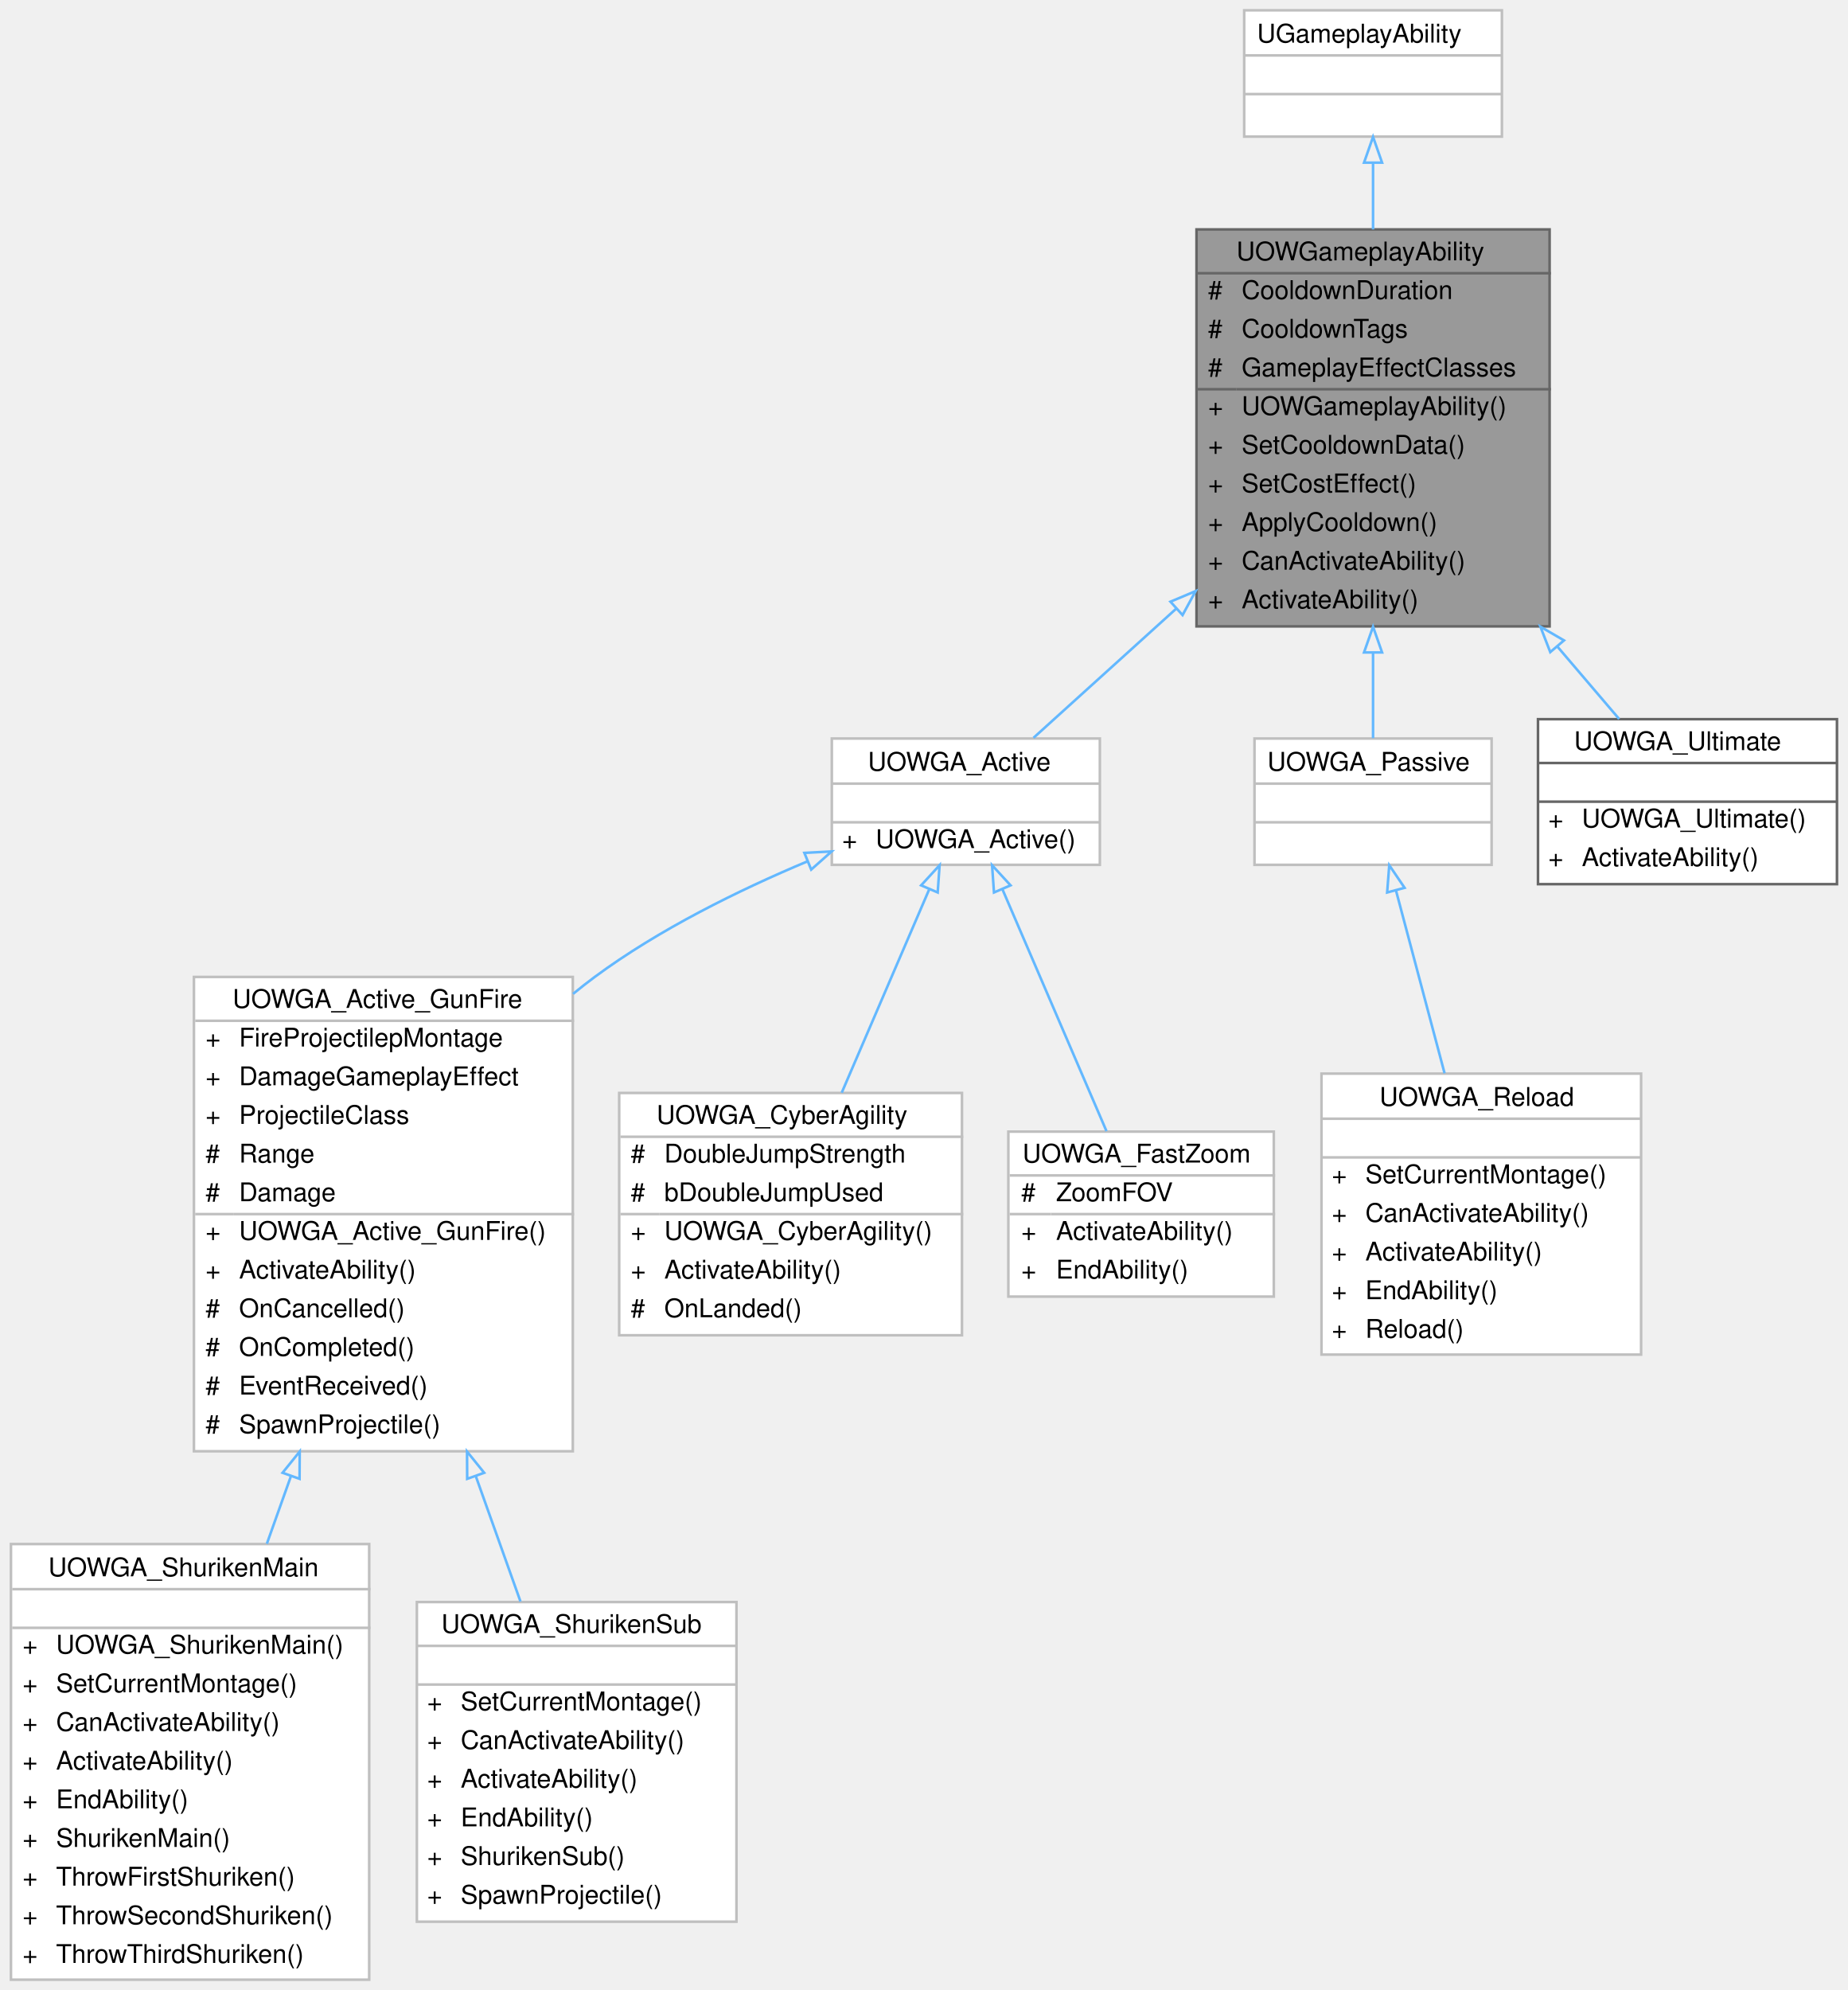
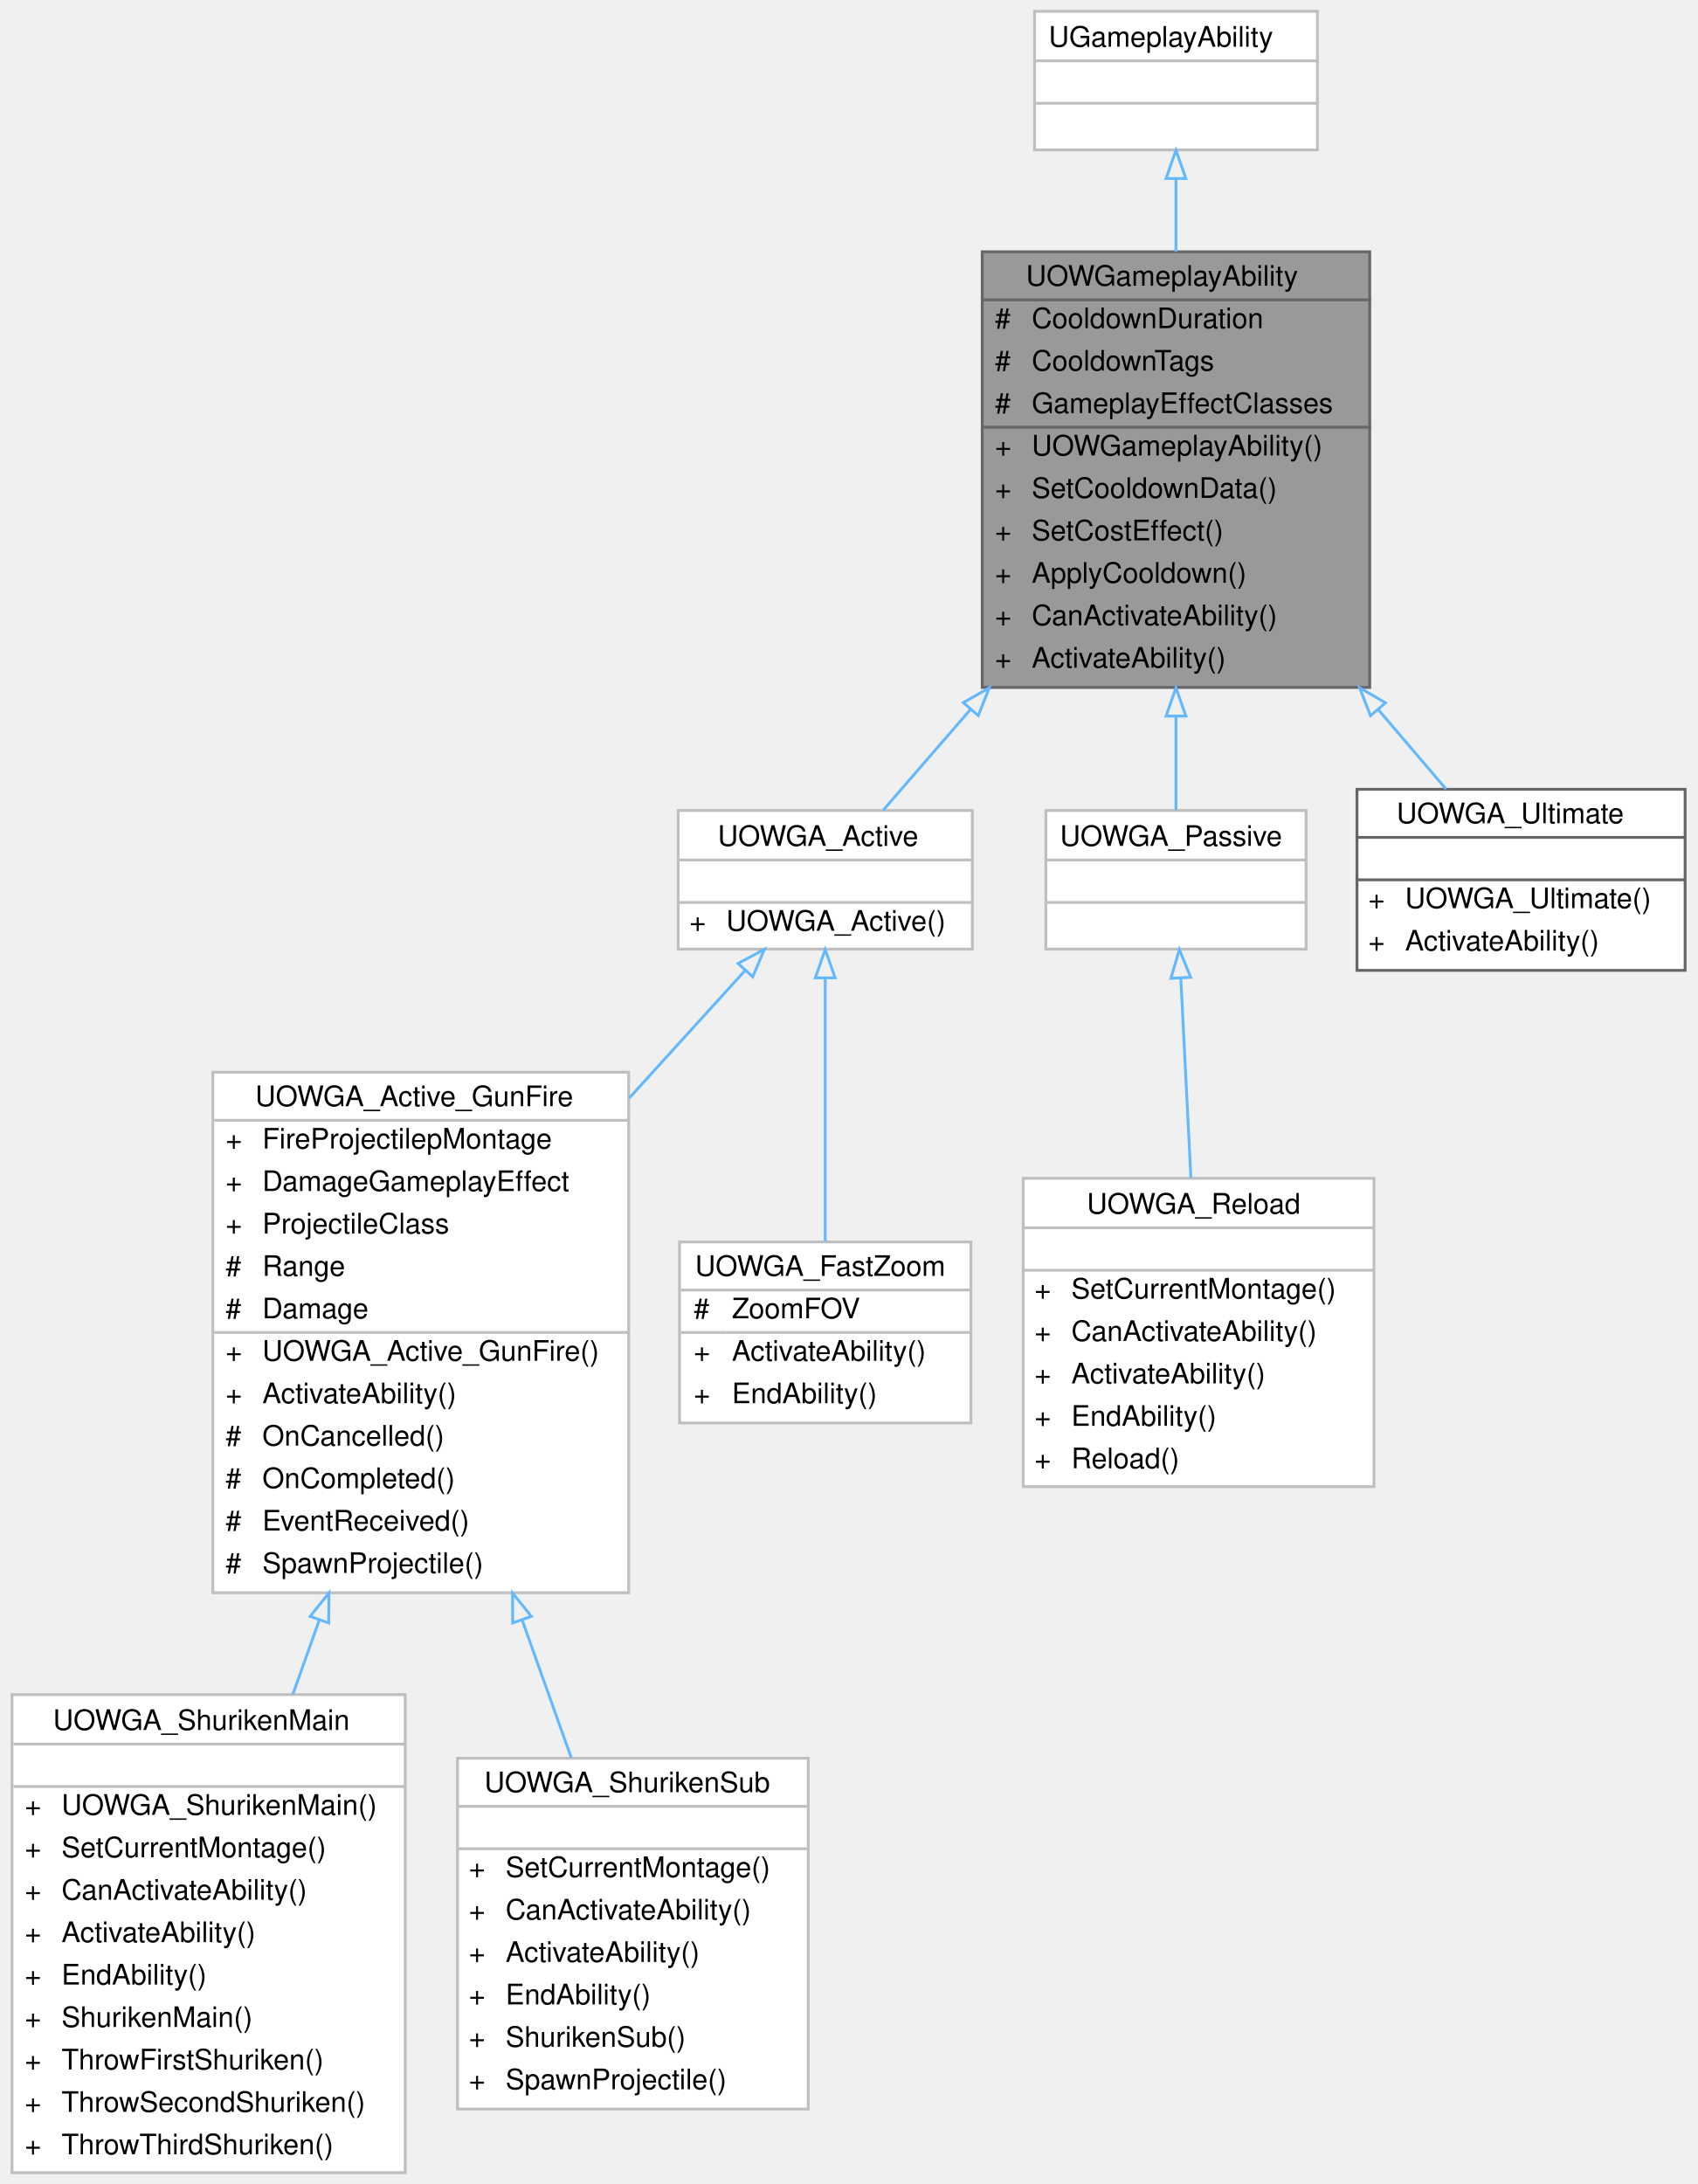
- <svg xmlns="http://www.w3.org/2000/svg" xmlns:xlink="http://www.w3.org/1999/xlink" width="717pt" height="772pt" viewBox="0.00 0.00 716.50 772.00">
+ <svg xmlns="http://www.w3.org/2000/svg" xmlns:xlink="http://www.w3.org/1999/xlink" width="600pt" height="772pt" viewBox="0.00 0.00 599.50 772.00">
  <g id="graph0" class="graph" transform="scale(1 1) rotate(0) translate(4 768)">
    <g id="Node000001" class="node">
      <g id="a_Node000001">
        <a xlink:title=" ">
-           <polygon fill="#999999" stroke="transparent" points="597,-679 460,-679 460,-525 597,-525 597,-679" />
-           <text text-anchor="start" x="475.5" y="-667" font-family="Helvetica,sans-Serif" font-size="10.00">UOWGameplayAbility</text>
-           <text text-anchor="start" x="464.5" y="-652" font-family="Helvetica,sans-Serif" font-size="10.00">#</text>
-           <text text-anchor="start" x="477.5" y="-652" font-family="Helvetica,sans-Serif" font-size="10.00">CooldownDuration</text>
-           <text text-anchor="start" x="464.5" y="-637" font-family="Helvetica,sans-Serif" font-size="10.00">#</text>
-           <text text-anchor="start" x="477.5" y="-637" font-family="Helvetica,sans-Serif" font-size="10.00">CooldownTags</text>
-           <text text-anchor="start" x="464.5" y="-622" font-family="Helvetica,sans-Serif" font-size="10.00">#</text>
-           <text text-anchor="start" x="477.5" y="-622" font-family="Helvetica,sans-Serif" font-size="10.00">GameplayEffectClasses</text>
-           <text text-anchor="start" x="464.5" y="-607" font-family="Helvetica,sans-Serif" font-size="10.00">+</text>
-           <text text-anchor="start" x="477.5" y="-607" font-family="Helvetica,sans-Serif" font-size="10.00">UOWGameplayAbility()</text>
-           <text text-anchor="start" x="464.5" y="-592" font-family="Helvetica,sans-Serif" font-size="10.00">+</text>
-           <text text-anchor="start" x="477.5" y="-592" font-family="Helvetica,sans-Serif" font-size="10.00">SetCooldownData()</text>
-           <text text-anchor="start" x="464.5" y="-577" font-family="Helvetica,sans-Serif" font-size="10.00">+</text>
-           <text text-anchor="start" x="477.5" y="-577" font-family="Helvetica,sans-Serif" font-size="10.00">SetCostEffect()</text>
-           <text text-anchor="start" x="464.5" y="-562" font-family="Helvetica,sans-Serif" font-size="10.00">+</text>
-           <text text-anchor="start" x="477.5" y="-562" font-family="Helvetica,sans-Serif" font-size="10.00">ApplyCooldown()</text>
-           <text text-anchor="start" x="464.5" y="-547" font-family="Helvetica,sans-Serif" font-size="10.00">+</text>
-           <text text-anchor="start" x="477.5" y="-547" font-family="Helvetica,sans-Serif" font-size="10.00">CanActivateAbility()</text>
-           <text text-anchor="start" x="464.5" y="-532" font-family="Helvetica,sans-Serif" font-size="10.00">+</text>
-           <text text-anchor="start" x="477.5" y="-532" font-family="Helvetica,sans-Serif" font-size="10.00">ActivateAbility()</text>
-           <polygon fill="#666666" stroke="#666666" points="460.5,-662 460.5,-662 597.5,-662 597.5,-662 460.5,-662" />
-           <polygon fill="#666666" stroke="#666666" points="460.5,-617 460.5,-617 475.5,-617 475.5,-617 460.5,-617" />
-           <polygon fill="#666666" stroke="#666666" points="475.5,-617 475.5,-617 597.5,-617 597.5,-617 475.5,-617" />
-           <polygon fill="none" stroke="#666666" points="460,-525 460,-679 597,-679 597,-525 460,-525" />
+           <polygon fill="#999999" stroke="transparent" points="480,-679 343,-679 343,-525 480,-525 480,-679" />
+           <text text-anchor="start" x="358.5" y="-667" font-family="Helvetica,sans-Serif" font-size="10.00">UOWGameplayAbility</text>
+           <text text-anchor="start" x="347.5" y="-652" font-family="Helvetica,sans-Serif" font-size="10.00">#</text>
+           <text text-anchor="start" x="360.5" y="-652" font-family="Helvetica,sans-Serif" font-size="10.00">CooldownDuration</text>
+           <text text-anchor="start" x="347.5" y="-637" font-family="Helvetica,sans-Serif" font-size="10.00">#</text>
+           <text text-anchor="start" x="360.5" y="-637" font-family="Helvetica,sans-Serif" font-size="10.00">CooldownTags</text>
+           <text text-anchor="start" x="347.5" y="-622" font-family="Helvetica,sans-Serif" font-size="10.00">#</text>
+           <text text-anchor="start" x="360.5" y="-622" font-family="Helvetica,sans-Serif" font-size="10.00">GameplayEffectClasses</text>
+           <text text-anchor="start" x="347.5" y="-607" font-family="Helvetica,sans-Serif" font-size="10.00">+</text>
+           <text text-anchor="start" x="360.5" y="-607" font-family="Helvetica,sans-Serif" font-size="10.00">UOWGameplayAbility()</text>
+           <text text-anchor="start" x="347.5" y="-592" font-family="Helvetica,sans-Serif" font-size="10.00">+</text>
+           <text text-anchor="start" x="360.5" y="-592" font-family="Helvetica,sans-Serif" font-size="10.00">SetCooldownData()</text>
+           <text text-anchor="start" x="347.5" y="-577" font-family="Helvetica,sans-Serif" font-size="10.00">+</text>
+           <text text-anchor="start" x="360.5" y="-577" font-family="Helvetica,sans-Serif" font-size="10.00">SetCostEffect()</text>
+           <text text-anchor="start" x="347.5" y="-562" font-family="Helvetica,sans-Serif" font-size="10.00">+</text>
+           <text text-anchor="start" x="360.5" y="-562" font-family="Helvetica,sans-Serif" font-size="10.00">ApplyCooldown()</text>
+           <text text-anchor="start" x="347.5" y="-547" font-family="Helvetica,sans-Serif" font-size="10.00">+</text>
+           <text text-anchor="start" x="360.5" y="-547" font-family="Helvetica,sans-Serif" font-size="10.00">CanActivateAbility()</text>
+           <text text-anchor="start" x="347.5" y="-532" font-family="Helvetica,sans-Serif" font-size="10.00">+</text>
+           <text text-anchor="start" x="360.5" y="-532" font-family="Helvetica,sans-Serif" font-size="10.00">ActivateAbility()</text>
+           <polygon fill="#666666" stroke="#666666" points="343.5,-662 343.5,-662 480.5,-662 480.5,-662 343.5,-662" />
+           <polygon fill="#666666" stroke="#666666" points="343.5,-617 343.5,-617 358.5,-617 358.5,-617 343.5,-617" />
+           <polygon fill="#666666" stroke="#666666" points="358.5,-617 358.5,-617 480.5,-617 480.5,-617 358.5,-617" />
+           <polygon fill="none" stroke="#666666" points="343,-525 343,-679 480,-679 480,-525 343,-525" />
        </a>
      </g>
    </g>
    <g id="Node000003" class="node">
      <g id="a_Node000003">
        <a xlink:href="classUOWGA__Active.html" target="_top" xlink:title=" ">
-           <polygon fill="white" stroke="transparent" points="422.5,-481.5 318.5,-481.5 318.5,-432.5 422.5,-432.5 422.5,-481.5" />
-           <text text-anchor="start" x="332.5" y="-469" font-family="Helvetica,sans-Serif" font-size="10.00">UOWGA_Active</text>
-           <text text-anchor="start" x="368.5" y="-454" font-family="Helvetica,sans-Serif" font-size="10.00"> </text>
-           <text text-anchor="start" x="322.5" y="-439" font-family="Helvetica,sans-Serif" font-size="10.00">+</text>
-           <text text-anchor="start" x="335.5" y="-439" font-family="Helvetica,sans-Serif" font-size="10.00">UOWGA_Active()</text>
-           <polygon fill="#bfbfbf" stroke="#bfbfbf" points="318.5,-464 318.5,-464 422.5,-464 422.5,-464 318.5,-464" />
-           <polygon fill="#bfbfbf" stroke="#bfbfbf" points="318.5,-449 318.5,-449 422.5,-449 422.5,-449 318.5,-449" />
-           <polygon fill="none" stroke="#bfbfbf" points="318.5,-432.5 318.5,-481.5 422.5,-481.5 422.5,-432.5 318.5,-432.5" />
+           <polygon fill="white" stroke="transparent" points="339.5,-481.5 235.5,-481.5 235.5,-432.5 339.5,-432.5 339.5,-481.5" />
+           <text text-anchor="start" x="249.5" y="-469" font-family="Helvetica,sans-Serif" font-size="10.00">UOWGA_Active</text>
+           <text text-anchor="start" x="285.5" y="-454" font-family="Helvetica,sans-Serif" font-size="10.00"> </text>
+           <text text-anchor="start" x="239.5" y="-439" font-family="Helvetica,sans-Serif" font-size="10.00">+</text>
+           <text text-anchor="start" x="252.5" y="-439" font-family="Helvetica,sans-Serif" font-size="10.00">UOWGA_Active()</text>
+           <polygon fill="#bfbfbf" stroke="#bfbfbf" points="235.5,-464 235.5,-464 339.5,-464 339.5,-464 235.5,-464" />
+           <polygon fill="#bfbfbf" stroke="#bfbfbf" points="235.5,-449 235.5,-449 339.5,-449 339.5,-449 235.5,-449" />
+           <polygon fill="none" stroke="#bfbfbf" points="235.5,-432.5 235.5,-481.5 339.5,-481.5 339.5,-432.5 235.5,-432.5" />
        </a>
      </g>
    </g>
    <g id="edge2_Node000001_Node000003" class="edge">
      <g id="a_edge2_Node000001_Node000003">
        <a xlink:title=" ">
-           <path fill="none" stroke="#63b8ff" d="M452.05,-531.81C432.15,-513.8 412.04,-495.59 396.76,-481.77" />
-           <polygon fill="none" stroke="#63b8ff" points="449.9,-534.58 459.66,-538.69 454.59,-529.39 449.9,-534.58" />
-         </a>
-       </g>
-     </g>
-     <g id="Node000009" class="node">
-       <g id="a_Node000009">
+           <path fill="none" stroke="#63b8ff" d="M338.82,-517.18C327.54,-504.18 316.75,-491.73 308,-481.64" />
+           <polygon fill="none" stroke="#63b8ff" points="336.31,-519.63 345.51,-524.89 341.6,-515.05 336.31,-519.63" />
+         </a>
+       </g>
+     </g>
+     <g id="Node000008" class="node">
+       <g id="a_Node000008">
        <a xlink:href="classUOWGA__Passive.html" target="_top" xlink:title=" ">
-           <polygon fill="white" stroke="transparent" points="574.5,-481.5 482.5,-481.5 482.5,-432.5 574.5,-432.5 574.5,-481.5" />
-           <text text-anchor="start" x="487.5" y="-469" font-family="Helvetica,sans-Serif" font-size="10.00">UOWGA_Passive</text>
-           <text text-anchor="start" x="526.5" y="-454" font-family="Helvetica,sans-Serif" font-size="10.00"> </text>
-           <text text-anchor="start" x="526.5" y="-439" font-family="Helvetica,sans-Serif" font-size="10.00"> </text>
-           <polygon fill="#bfbfbf" stroke="#bfbfbf" points="482.5,-464 482.5,-464 574.5,-464 574.5,-464 482.5,-464" />
-           <polygon fill="#bfbfbf" stroke="#bfbfbf" points="482.5,-449 482.5,-449 574.5,-449 574.5,-449 482.5,-449" />
-           <polygon fill="none" stroke="#bfbfbf" points="482.5,-432.5 482.5,-481.5 574.5,-481.5 574.5,-432.5 482.5,-432.5" />
-         </a>
-       </g>
-     </g>
-     <g id="edge8_Node000001_Node000009" class="edge">
-       <g id="a_edge8_Node000001_Node000009">
-         <a xlink:title=" ">
-           <path fill="none" stroke="#63b8ff" d="M528.5,-514.64C528.5,-502.56 528.5,-491.07 528.5,-481.64" />
-           <polygon fill="none" stroke="#63b8ff" points="525,-514.89 528.5,-524.89 532,-514.89 525,-514.89" />
-         </a>
-       </g>
-     </g>
-     <g id="Node000011" class="node">
-       <g id="a_Node000011">
+           <polygon fill="white" stroke="transparent" points="457.5,-481.5 365.5,-481.5 365.5,-432.5 457.5,-432.5 457.5,-481.5" />
+           <text text-anchor="start" x="370.5" y="-469" font-family="Helvetica,sans-Serif" font-size="10.00">UOWGA_Passive</text>
+           <text text-anchor="start" x="409.5" y="-454" font-family="Helvetica,sans-Serif" font-size="10.00"> </text>
+           <text text-anchor="start" x="409.5" y="-439" font-family="Helvetica,sans-Serif" font-size="10.00"> </text>
+           <polygon fill="#bfbfbf" stroke="#bfbfbf" points="365.5,-464 365.5,-464 457.5,-464 457.5,-464 365.5,-464" />
+           <polygon fill="#bfbfbf" stroke="#bfbfbf" points="365.5,-449 365.5,-449 457.5,-449 457.5,-449 365.5,-449" />
+           <polygon fill="none" stroke="#bfbfbf" points="365.5,-432.5 365.5,-481.5 457.5,-481.5 457.5,-432.5 365.5,-432.5" />
+         </a>
+       </g>
+     </g>
+     <g id="edge7_Node000001_Node000008" class="edge">
+       <g id="a_edge7_Node000001_Node000008">
+         <a xlink:title=" ">
+           <path fill="none" stroke="#63b8ff" d="M411.5,-514.64C411.5,-502.56 411.5,-491.07 411.5,-481.64" />
+           <polygon fill="none" stroke="#63b8ff" points="408,-514.89 411.5,-524.89 415,-514.89 408,-514.89" />
+         </a>
+       </g>
+     </g>
+     <g id="Node000010" class="node">
+       <g id="a_Node000010">
        <a xlink:href="classUOWGA__Ultimate.html" target="_top" xlink:title=" ">
-           <polygon fill="white" stroke="transparent" points="708.5,-489 592.5,-489 592.5,-425 708.5,-425 708.5,-489" />
-           <text text-anchor="start" x="606.5" y="-477" font-family="Helvetica,sans-Serif" font-size="10.00">UOWGA_Ultimate</text>
-           <text text-anchor="start" x="648.5" y="-462" font-family="Helvetica,sans-Serif" font-size="10.00"> </text>
-           <text text-anchor="start" x="596.5" y="-447" font-family="Helvetica,sans-Serif" font-size="10.00">+</text>
-           <text text-anchor="start" x="609.5" y="-447" font-family="Helvetica,sans-Serif" font-size="10.00">UOWGA_Ultimate()</text>
-           <text text-anchor="start" x="596.5" y="-432" font-family="Helvetica,sans-Serif" font-size="10.00">+</text>
-           <text text-anchor="start" x="609.5" y="-432" font-family="Helvetica,sans-Serif" font-size="10.00">ActivateAbility()</text>
-           <polygon fill="#666666" stroke="#666666" points="592.5,-472 592.5,-472 708.5,-472 708.5,-472 592.5,-472" />
-           <polygon fill="#666666" stroke="#666666" points="592.5,-457 592.5,-457 708.5,-457 708.5,-457 592.5,-457" />
-           <polygon fill="none" stroke="#666666" points="592.5,-425 592.5,-489 708.5,-489 708.5,-425 592.5,-425" />
-         </a>
-       </g>
-     </g>
-     <g id="edge10_Node000001_Node000011" class="edge">
-       <g id="a_edge10_Node000001_Node000011">
-         <a xlink:title=" ">
-           <path fill="none" stroke="#63b8ff" d="M599.99,-517.21C608.5,-507.23 616.74,-497.57 624,-489.06" />
-           <polygon fill="none" stroke="#63b8ff" points="597.26,-515.02 593.43,-524.89 602.58,-519.56 597.26,-515.02" />
+           <polygon fill="white" stroke="transparent" points="591.5,-489 475.5,-489 475.5,-425 591.5,-425 591.5,-489" />
+           <text text-anchor="start" x="489.5" y="-477" font-family="Helvetica,sans-Serif" font-size="10.00">UOWGA_Ultimate</text>
+           <text text-anchor="start" x="531.5" y="-462" font-family="Helvetica,sans-Serif" font-size="10.00"> </text>
+           <text text-anchor="start" x="479.5" y="-447" font-family="Helvetica,sans-Serif" font-size="10.00">+</text>
+           <text text-anchor="start" x="492.5" y="-447" font-family="Helvetica,sans-Serif" font-size="10.00">UOWGA_Ultimate()</text>
+           <text text-anchor="start" x="479.5" y="-432" font-family="Helvetica,sans-Serif" font-size="10.00">+</text>
+           <text text-anchor="start" x="492.5" y="-432" font-family="Helvetica,sans-Serif" font-size="10.00">ActivateAbility()</text>
+           <polygon fill="#666666" stroke="#666666" points="475.5,-472 475.5,-472 591.5,-472 591.5,-472 475.5,-472" />
+           <polygon fill="#666666" stroke="#666666" points="475.5,-457 475.5,-457 591.5,-457 591.5,-457 475.5,-457" />
+           <polygon fill="none" stroke="#666666" points="475.5,-425 475.5,-489 591.5,-489 591.5,-425 475.5,-425" />
+         </a>
+       </g>
+     </g>
+     <g id="edge9_Node000001_Node000010" class="edge">
+       <g id="a_edge9_Node000001_Node000010">
+         <a xlink:title=" ">
+           <path fill="none" stroke="#63b8ff" d="M482.99,-517.21C491.5,-507.23 499.74,-497.57 507,-489.06" />
+           <polygon fill="none" stroke="#63b8ff" points="480.26,-515.02 476.43,-524.89 485.58,-519.56 480.26,-515.02" />
        </a>
      </g>
    </g>
    <g id="Node000002" class="node">
      <g id="a_Node000002">
        <a xlink:title=" ">
-           <polygon fill="white" stroke="transparent" points="578.5,-764 478.5,-764 478.5,-715 578.5,-715 578.5,-764" />
-           <text text-anchor="start" x="483.5" y="-751.5" font-family="Helvetica,sans-Serif" font-size="10.00">UGameplayAbility</text>
-           <text text-anchor="start" x="526.5" y="-736.5" font-family="Helvetica,sans-Serif" font-size="10.00"> </text>
-           <text text-anchor="start" x="526.5" y="-721.5" font-family="Helvetica,sans-Serif" font-size="10.00"> </text>
-           <polygon fill="#bfbfbf" stroke="#bfbfbf" points="478.5,-746.5 478.5,-746.5 578.5,-746.5 578.5,-746.5 478.5,-746.5" />
-           <polygon fill="#bfbfbf" stroke="#bfbfbf" points="478.5,-731.5 478.5,-731.5 578.5,-731.5 578.5,-731.5 478.5,-731.5" />
-           <polygon fill="none" stroke="#bfbfbf" points="478.5,-715 478.5,-764 578.5,-764 578.5,-715 478.5,-715" />
+           <polygon fill="white" stroke="transparent" points="461.5,-764 361.5,-764 361.5,-715 461.5,-715 461.5,-764" />
+           <text text-anchor="start" x="366.5" y="-751.5" font-family="Helvetica,sans-Serif" font-size="10.00">UGameplayAbility</text>
+           <text text-anchor="start" x="409.5" y="-736.5" font-family="Helvetica,sans-Serif" font-size="10.00"> </text>
+           <text text-anchor="start" x="409.5" y="-721.5" font-family="Helvetica,sans-Serif" font-size="10.00"> </text>
+           <polygon fill="#bfbfbf" stroke="#bfbfbf" points="361.5,-746.5 361.5,-746.5 461.5,-746.5 461.5,-746.5 361.5,-746.5" />
+           <polygon fill="#bfbfbf" stroke="#bfbfbf" points="361.5,-731.5 361.5,-731.5 461.5,-731.5 461.5,-731.5 361.5,-731.5" />
+           <polygon fill="none" stroke="#bfbfbf" points="361.5,-715 361.5,-764 461.5,-764 461.5,-715 361.5,-715" />
        </a>
      </g>
    </g>
    <g id="edge1_Node000001_Node000002" class="edge">
      <g id="a_edge1_Node000001_Node000002">
        <a xlink:title=" ">
-           <path fill="none" stroke="#63b8ff" d="M528.5,-704.66C528.5,-696.74 528.5,-687.97 528.5,-679.01" />
-           <polygon fill="none" stroke="#63b8ff" points="525,-704.9 528.5,-714.9 532,-704.9 525,-704.9" />
+           <path fill="none" stroke="#63b8ff" d="M411.5,-704.66C411.5,-696.74 411.5,-687.97 411.5,-679.01" />
+           <polygon fill="none" stroke="#63b8ff" points="408,-704.9 411.5,-714.9 415,-704.9 408,-704.9" />
        </a>
      </g>
    </g>
    <g id="Node000004" class="node">
      <g id="a_Node000004">
        <a xlink:href="classUOWGA__Active__GunFire.html" target="_top" xlink:title=" ">
          <polygon fill="white" stroke="transparent" points="218,-389 71,-389 71,-205 218,-205 218,-389" />
          <text text-anchor="start" x="86" y="-377" font-family="Helvetica,sans-Serif" font-size="10.00">UOWGA_Active_GunFire</text>
          <text text-anchor="start" x="75.5" y="-362" font-family="Helvetica,sans-Serif" font-size="10.00">+</text>
          <text text-anchor="start" x="88.5" y="-362" font-family="Helvetica,sans-Serif" font-size="10.00">FireProjectilepMontage</text>
          <text text-anchor="start" x="75.5" y="-347" font-family="Helvetica,sans-Serif" font-size="10.00">+</text>
          <text text-anchor="start" x="88.5" y="-347" font-family="Helvetica,sans-Serif" font-size="10.00">DamageGameplayEffect</text>
          <text text-anchor="start" x="75.5" y="-332" font-family="Helvetica,sans-Serif" font-size="10.00">+</text>
          <text text-anchor="start" x="88.5" y="-332" font-family="Helvetica,sans-Serif" font-size="10.00">ProjectileClass</text>
          <text text-anchor="start" x="75.5" y="-317" font-family="Helvetica,sans-Serif" font-size="10.00">#</text>
          <text text-anchor="start" x="88.5" y="-317" font-family="Helvetica,sans-Serif" font-size="10.00">Range</text>
          <text text-anchor="start" x="75.5" y="-302" font-family="Helvetica,sans-Serif" font-size="10.00">#</text>
          <text text-anchor="start" x="88.5" y="-302" font-family="Helvetica,sans-Serif" font-size="10.00">Damage</text>
          <text text-anchor="start" x="75.5" y="-287" font-family="Helvetica,sans-Serif" font-size="10.00">+</text>
          <text text-anchor="start" x="88.5" y="-287" font-family="Helvetica,sans-Serif" font-size="10.00">UOWGA_Active_GunFire()</text>
          <text text-anchor="start" x="75.5" y="-272" font-family="Helvetica,sans-Serif" font-size="10.00">+</text>
          <text text-anchor="start" x="88.5" y="-272" font-family="Helvetica,sans-Serif" font-size="10.00">ActivateAbility()</text>
          <text text-anchor="start" x="75.5" y="-257" font-family="Helvetica,sans-Serif" font-size="10.00">#</text>
          <text text-anchor="start" x="88.5" y="-257" font-family="Helvetica,sans-Serif" font-size="10.00">OnCancelled()</text>
          <text text-anchor="start" x="75.5" y="-242" font-family="Helvetica,sans-Serif" font-size="10.00">#</text>
          <text text-anchor="start" x="88.5" y="-242" font-family="Helvetica,sans-Serif" font-size="10.00">OnCompleted()</text>
          <text text-anchor="start" x="75.5" y="-227" font-family="Helvetica,sans-Serif" font-size="10.00">#</text>
          <text text-anchor="start" x="88.5" y="-227" font-family="Helvetica,sans-Serif" font-size="10.00">EventReceived()</text>
          <text text-anchor="start" x="75.5" y="-212" font-family="Helvetica,sans-Serif" font-size="10.00">#</text>
          <text text-anchor="start" x="88.5" y="-212" font-family="Helvetica,sans-Serif" font-size="10.00">SpawnProjectile()</text>
          <polygon fill="#bfbfbf" stroke="#bfbfbf" points="71.5,-372 71.5,-372 218.5,-372 218.5,-372 71.5,-372" />
          <polygon fill="#bfbfbf" stroke="#bfbfbf" points="71.5,-297 71.5,-297 86.5,-297 86.5,-297 71.5,-297" />
          <polygon fill="#bfbfbf" stroke="#bfbfbf" points="86.5,-297 86.5,-297 218.5,-297 218.5,-297 86.5,-297" />
          <polygon fill="none" stroke="#bfbfbf" points="71,-205 71,-389 218,-389 218,-205 71,-205" />
        </a>
      </g>
    </g>
    <g id="edge3_Node000003_Node000004" class="edge">
      <g id="a_edge3_Node000003_Node000004">
        <a xlink:title=" ">
-           <path fill="none" stroke="#63b8ff" d="M309.15,-433.89C282.39,-422.66 251.49,-407.47 226.5,-389 223.68,-386.91 220.88,-384.72 218.11,-382.44" />
-           <polygon fill="none" stroke="#63b8ff" points="307.85,-437.13 318.43,-437.69 310.5,-430.66 307.85,-437.13" />
+           <path fill="none" stroke="#63b8ff" d="M259.15,-424.92C248.85,-413.62 237.14,-400.75 226.5,-389 223.79,-386.01 221.03,-382.95 218.24,-379.87" />
+           <polygon fill="none" stroke="#63b8ff" points="256.69,-427.43 266.02,-432.46 261.87,-422.71 256.69,-427.43" />
        </a>
      </g>
    </g>
    <g id="Node000007" class="node">
      <g id="a_Node000007">
-         <a xlink:href="classUOWGA__CyberAgility.html" target="_top" xlink:title=" ">
-           <polygon fill="white" stroke="transparent" points="369,-344 236,-344 236,-250 369,-250 369,-344" />
-           <text text-anchor="start" x="250.5" y="-332" font-family="Helvetica,sans-Serif" font-size="10.00">UOWGA_CyberAgility</text>
-           <text text-anchor="start" x="240.5" y="-317" font-family="Helvetica,sans-Serif" font-size="10.00">#</text>
-           <text text-anchor="start" x="253.5" y="-317" font-family="Helvetica,sans-Serif" font-size="10.00">DoubleJumpStrength</text>
-           <text text-anchor="start" x="240.5" y="-302" font-family="Helvetica,sans-Serif" font-size="10.00">#</text>
-           <text text-anchor="start" x="253.5" y="-302" font-family="Helvetica,sans-Serif" font-size="10.00">bDoubleJumpUsed</text>
-           <text text-anchor="start" x="240.5" y="-287" font-family="Helvetica,sans-Serif" font-size="10.00">+</text>
-           <text text-anchor="start" x="253.5" y="-287" font-family="Helvetica,sans-Serif" font-size="10.00">UOWGA_CyberAgility()</text>
-           <text text-anchor="start" x="240.5" y="-272" font-family="Helvetica,sans-Serif" font-size="10.00">+</text>
-           <text text-anchor="start" x="253.5" y="-272" font-family="Helvetica,sans-Serif" font-size="10.00">ActivateAbility()</text>
-           <text text-anchor="start" x="240.5" y="-257" font-family="Helvetica,sans-Serif" font-size="10.00">#</text>
-           <text text-anchor="start" x="253.5" y="-257" font-family="Helvetica,sans-Serif" font-size="10.00">OnLanded()</text>
-           <polygon fill="#bfbfbf" stroke="#bfbfbf" points="236.5,-327 236.5,-327 369.5,-327 369.5,-327 236.5,-327" />
-           <polygon fill="#bfbfbf" stroke="#bfbfbf" points="236.5,-297 236.5,-297 251.5,-297 251.5,-297 236.5,-297" />
-           <polygon fill="#bfbfbf" stroke="#bfbfbf" points="251.5,-297 251.5,-297 369.5,-297 369.5,-297 251.5,-297" />
-           <polygon fill="none" stroke="#bfbfbf" points="236,-250 236,-344 369,-344 369,-250 236,-250" />
+         <a xlink:href="classUOWGA__FastZoom.html" target="_top" xlink:title=" ">
+           <polygon fill="white" stroke="transparent" points="339,-329 236,-329 236,-265 339,-265 339,-329" />
+           <text text-anchor="start" x="241.5" y="-317" font-family="Helvetica,sans-Serif" font-size="10.00">UOWGA_FastZoom</text>
+           <text text-anchor="start" x="241" y="-302" font-family="Helvetica,sans-Serif" font-size="10.00">#</text>
+           <text text-anchor="start" x="254.5" y="-302" font-family="Helvetica,sans-Serif" font-size="10.00">ZoomFOV</text>
+           <text text-anchor="start" x="241" y="-287" font-family="Helvetica,sans-Serif" font-size="10.00">+</text>
+           <text text-anchor="start" x="254.5" y="-287" font-family="Helvetica,sans-Serif" font-size="10.00">ActivateAbility()</text>
+           <text text-anchor="start" x="241" y="-272" font-family="Helvetica,sans-Serif" font-size="10.00">+</text>
+           <text text-anchor="start" x="254.5" y="-272" font-family="Helvetica,sans-Serif" font-size="10.00">EndAbility()</text>
+           <polygon fill="#bfbfbf" stroke="#bfbfbf" points="236.5,-312 236.5,-312 339.5,-312 339.5,-312 236.5,-312" />
+           <polygon fill="#bfbfbf" stroke="#bfbfbf" points="236.5,-297 236.5,-297 252.5,-297 252.5,-297 236.5,-297" />
+           <polygon fill="#bfbfbf" stroke="#bfbfbf" points="252.5,-297 252.5,-297 339.5,-297 339.5,-297 252.5,-297" />
+           <polygon fill="none" stroke="#bfbfbf" points="236,-265 236,-329 339,-329 339,-265 236,-265" />
        </a>
      </g>
    </g>
    <g id="edge6_Node000003_Node000007" class="edge">
      <g id="a_edge6_Node000003_Node000007">
        <a xlink:title=" ">
-           <path fill="none" stroke="#63b8ff" d="M356.33,-423.07C346.48,-400.19 333.23,-369.4 322.34,-344.09" />
-           <polygon fill="none" stroke="#63b8ff" points="353.15,-424.54 360.32,-432.35 359.58,-421.78 353.15,-424.54" />
-         </a>
-       </g>
-     </g>
-     <g id="Node000008" class="node">
-       <g id="a_Node000008">
-         <a xlink:href="classUOWGA__FastZoom.html" target="_top" xlink:title=" ">
-           <polygon fill="white" stroke="transparent" points="490,-329 387,-329 387,-265 490,-265 490,-329" />
-           <text text-anchor="start" x="392.5" y="-317" font-family="Helvetica,sans-Serif" font-size="10.00">UOWGA_FastZoom</text>
-           <text text-anchor="start" x="392" y="-302" font-family="Helvetica,sans-Serif" font-size="10.00">#</text>
-           <text text-anchor="start" x="405.5" y="-302" font-family="Helvetica,sans-Serif" font-size="10.00">ZoomFOV</text>
-           <text text-anchor="start" x="392" y="-287" font-family="Helvetica,sans-Serif" font-size="10.00">+</text>
-           <text text-anchor="start" x="405.5" y="-287" font-family="Helvetica,sans-Serif" font-size="10.00">ActivateAbility()</text>
-           <text text-anchor="start" x="392" y="-272" font-family="Helvetica,sans-Serif" font-size="10.00">+</text>
-           <text text-anchor="start" x="405.5" y="-272" font-family="Helvetica,sans-Serif" font-size="10.00">EndAbility()</text>
-           <polygon fill="#bfbfbf" stroke="#bfbfbf" points="387.5,-312 387.5,-312 490.5,-312 490.5,-312 387.5,-312" />
-           <polygon fill="#bfbfbf" stroke="#bfbfbf" points="387.5,-297 387.5,-297 403.5,-297 403.5,-297 387.5,-297" />
-           <polygon fill="#bfbfbf" stroke="#bfbfbf" points="403.5,-297 403.5,-297 490.5,-297 490.5,-297 403.5,-297" />
-           <polygon fill="none" stroke="#bfbfbf" points="387,-265 387,-329 490,-329 490,-265 387,-265" />
-         </a>
-       </g>
-     </g>
-     <g id="edge7_Node000003_Node000008" class="edge">
-       <g id="a_edge7_Node000003_Node000008">
-         <a xlink:title=" ">
-           <path fill="none" stroke="#63b8ff" d="M384.66,-423.1C396.55,-395.48 413.41,-356.29 425.08,-329.17" />
-           <polygon fill="none" stroke="#63b8ff" points="381.42,-421.78 380.68,-432.35 387.85,-424.54 381.42,-421.78" />
+           <path fill="none" stroke="#63b8ff" d="M287.5,-422.01C287.5,-394.45 287.5,-355.94 287.5,-329.17" />
+           <polygon fill="none" stroke="#63b8ff" points="284,-422.35 287.5,-432.35 291,-422.35 284,-422.35" />
        </a>
      </g>
    </g>
    <g id="Node000005" class="node">
      <g id="a_Node000005">
        <a xlink:href="classUOWGA__ShurikenMain.html" target="_top" xlink:title=" ">
          <polygon fill="white" stroke="transparent" points="139,-169 0,-169 0,0 139,0 139,-169" />
          <text text-anchor="start" x="14.5" y="-156.5" font-family="Helvetica,sans-Serif" font-size="10.00">UOWGA_ShurikenMain</text>
          <text text-anchor="start" x="68" y="-141.5" font-family="Helvetica,sans-Serif" font-size="10.00"> </text>
          <text text-anchor="start" x="4.5" y="-126.5" font-family="Helvetica,sans-Serif" font-size="10.00">+</text>
          <text text-anchor="start" x="17.5" y="-126.5" font-family="Helvetica,sans-Serif" font-size="10.00">UOWGA_ShurikenMain()</text>
          <text text-anchor="start" x="4.5" y="-111.5" font-family="Helvetica,sans-Serif" font-size="10.00">+</text>
          <text text-anchor="start" x="17.5" y="-111.5" font-family="Helvetica,sans-Serif" font-size="10.00">SetCurrentMontage()</text>
          <text text-anchor="start" x="4.5" y="-96.5" font-family="Helvetica,sans-Serif" font-size="10.00">+</text>
          <text text-anchor="start" x="17.5" y="-96.5" font-family="Helvetica,sans-Serif" font-size="10.00">CanActivateAbility()</text>
          <text text-anchor="start" x="4.5" y="-81.5" font-family="Helvetica,sans-Serif" font-size="10.00">+</text>
          <text text-anchor="start" x="17.5" y="-81.5" font-family="Helvetica,sans-Serif" font-size="10.00">ActivateAbility()</text>
          <text text-anchor="start" x="4.5" y="-66.5" font-family="Helvetica,sans-Serif" font-size="10.00">+</text>
          <text text-anchor="start" x="17.5" y="-66.5" font-family="Helvetica,sans-Serif" font-size="10.00">EndAbility()</text>
          <text text-anchor="start" x="4.5" y="-51.5" font-family="Helvetica,sans-Serif" font-size="10.00">+</text>
          <text text-anchor="start" x="17.5" y="-51.5" font-family="Helvetica,sans-Serif" font-size="10.00">ShurikenMain()</text>
          <text text-anchor="start" x="4.5" y="-36.5" font-family="Helvetica,sans-Serif" font-size="10.00">+</text>
          <text text-anchor="start" x="17.5" y="-36.5" font-family="Helvetica,sans-Serif" font-size="10.00">ThrowFirstShuriken()</text>
          <text text-anchor="start" x="4.5" y="-21.5" font-family="Helvetica,sans-Serif" font-size="10.00">+</text>
          <text text-anchor="start" x="17.5" y="-21.5" font-family="Helvetica,sans-Serif" font-size="10.00">ThrowSecondShuriken()</text>
          <text text-anchor="start" x="4.5" y="-6.5" font-family="Helvetica,sans-Serif" font-size="10.00">+</text>
          <text text-anchor="start" x="17.5" y="-6.5" font-family="Helvetica,sans-Serif" font-size="10.00">ThrowThirdShuriken()</text>
          <polygon fill="#bfbfbf" stroke="#bfbfbf" points="0.5,-151.5 0.5,-151.5 139.5,-151.5 139.5,-151.5 0.5,-151.5" />
          <polygon fill="#bfbfbf" stroke="#bfbfbf" points="0.5,-136.5 0.5,-136.5 139.5,-136.5 139.5,-136.5 0.5,-136.5" />
          <polygon fill="none" stroke="#bfbfbf" points="0,0 0,-169 139,-169 139,0 0,0" />
        </a>
      </g>
    </g>
    <g id="edge4_Node000004_Node000005" class="edge">
      <g id="a_edge4_Node000004_Node000005">
        <a xlink:title=" ">
          <path fill="none" stroke="#63b8ff" d="M108.65,-195.38C105.52,-186.59 102.37,-177.75 99.29,-169.11" />
          <polygon fill="none" stroke="#63b8ff" points="105.39,-196.65 112.04,-204.9 111.98,-194.3 105.39,-196.65" />
        </a>
      </g>
    </g>
    <g id="Node000006" class="node">
      <g id="a_Node000006">
        <a xlink:href="classUOWGA__ShurikenSub.html" target="_top" xlink:title=" ">
          <polygon fill="white" stroke="transparent" points="281.5,-146.5 157.5,-146.5 157.5,-22.5 281.5,-22.5 281.5,-146.5" />
          <text text-anchor="start" x="167" y="-134.5" font-family="Helvetica,sans-Serif" font-size="10.00">UOWGA_ShurikenSub</text>
          <text text-anchor="start" x="217.5" y="-119.5" font-family="Helvetica,sans-Serif" font-size="10.00"> </text>
          <text text-anchor="start" x="161.5" y="-104.5" font-family="Helvetica,sans-Serif" font-size="10.00">+</text>
          <text text-anchor="start" x="174.5" y="-104.5" font-family="Helvetica,sans-Serif" font-size="10.00">SetCurrentMontage()</text>
          <text text-anchor="start" x="161.5" y="-89.5" font-family="Helvetica,sans-Serif" font-size="10.00">+</text>
          <text text-anchor="start" x="174.5" y="-89.5" font-family="Helvetica,sans-Serif" font-size="10.00">CanActivateAbility()</text>
          <text text-anchor="start" x="161.5" y="-74.5" font-family="Helvetica,sans-Serif" font-size="10.00">+</text>
          <text text-anchor="start" x="174.5" y="-74.5" font-family="Helvetica,sans-Serif" font-size="10.00">ActivateAbility()</text>
          <text text-anchor="start" x="161.5" y="-59.5" font-family="Helvetica,sans-Serif" font-size="10.00">+</text>
          <text text-anchor="start" x="174.5" y="-59.5" font-family="Helvetica,sans-Serif" font-size="10.00">EndAbility()</text>
          <text text-anchor="start" x="161.5" y="-44.5" font-family="Helvetica,sans-Serif" font-size="10.00">+</text>
          <text text-anchor="start" x="174.5" y="-44.5" font-family="Helvetica,sans-Serif" font-size="10.00">ShurikenSub()</text>
          <text text-anchor="start" x="161.5" y="-29.5" font-family="Helvetica,sans-Serif" font-size="10.00">+</text>
          <text text-anchor="start" x="174.5" y="-29.5" font-family="Helvetica,sans-Serif" font-size="10.00">SpawnProjectile()</text>
          <polygon fill="#bfbfbf" stroke="#bfbfbf" points="157.5,-129.5 157.5,-129.5 281.5,-129.5 281.5,-129.5 157.5,-129.5" />
          <polygon fill="#bfbfbf" stroke="#bfbfbf" points="157.5,-114.5 157.5,-114.5 281.5,-114.5 281.5,-114.5 157.5,-114.5" />
          <polygon fill="none" stroke="#bfbfbf" points="157.5,-22.5 157.5,-146.5 281.5,-146.5 281.5,-22.5 157.5,-22.5" />
        </a>
      </g>
    </g>
    <g id="edge5_Node000004_Node000006" class="edge">
      <g id="a_edge5_Node000004_Node000006">
        <a xlink:title=" ">
          <path fill="none" stroke="#63b8ff" d="M180.42,-195.17C186.32,-178.61 192.28,-161.91 197.7,-146.7" />
          <polygon fill="none" stroke="#63b8ff" points="177.02,-194.3 176.96,-204.9 183.61,-196.65 177.02,-194.3" />
        </a>
      </g>
    </g>
-     <g id="Node000010" class="node">
-       <g id="a_Node000010">
+     <g id="Node000009" class="node">
+       <g id="a_Node000009">
        <a xlink:href="classUOWGA__Reload.html" target="_top" xlink:title=" ">
-           <polygon fill="white" stroke="transparent" points="632.5,-351.5 508.5,-351.5 508.5,-242.5 632.5,-242.5 632.5,-351.5" />
-           <text text-anchor="start" x="531" y="-339" font-family="Helvetica,sans-Serif" font-size="10.00">UOWGA_Reload</text>
-           <text text-anchor="start" x="568.5" y="-324" font-family="Helvetica,sans-Serif" font-size="10.00"> </text>
-           <text text-anchor="start" x="512.5" y="-309" font-family="Helvetica,sans-Serif" font-size="10.00">+</text>
-           <text text-anchor="start" x="525.5" y="-309" font-family="Helvetica,sans-Serif" font-size="10.00">SetCurrentMontage()</text>
-           <text text-anchor="start" x="512.5" y="-294" font-family="Helvetica,sans-Serif" font-size="10.00">+</text>
-           <text text-anchor="start" x="525.5" y="-294" font-family="Helvetica,sans-Serif" font-size="10.00">CanActivateAbility()</text>
-           <text text-anchor="start" x="512.5" y="-279" font-family="Helvetica,sans-Serif" font-size="10.00">+</text>
-           <text text-anchor="start" x="525.5" y="-279" font-family="Helvetica,sans-Serif" font-size="10.00">ActivateAbility()</text>
-           <text text-anchor="start" x="512.5" y="-264" font-family="Helvetica,sans-Serif" font-size="10.00">+</text>
-           <text text-anchor="start" x="525.5" y="-264" font-family="Helvetica,sans-Serif" font-size="10.00">EndAbility()</text>
-           <text text-anchor="start" x="512.5" y="-249" font-family="Helvetica,sans-Serif" font-size="10.00">+</text>
-           <text text-anchor="start" x="525.5" y="-249" font-family="Helvetica,sans-Serif" font-size="10.00">Reload()</text>
-           <polygon fill="#bfbfbf" stroke="#bfbfbf" points="508.5,-334 508.5,-334 632.5,-334 632.5,-334 508.5,-334" />
-           <polygon fill="#bfbfbf" stroke="#bfbfbf" points="508.5,-319 508.5,-319 632.5,-319 632.5,-319 508.5,-319" />
-           <polygon fill="none" stroke="#bfbfbf" points="508.5,-242.5 508.5,-351.5 632.5,-351.5 632.5,-242.5 508.5,-242.5" />
-         </a>
-       </g>
-     </g>
-     <g id="edge9_Node000009_Node000010" class="edge">
-       <g id="a_edge9_Node000009_Node000010">
-         <a xlink:title=" ">
-           <path fill="none" stroke="#63b8ff" d="M537.41,-422.5C542.87,-401.92 550,-375.1 556.25,-351.63" />
-           <polygon fill="none" stroke="#63b8ff" points="533.97,-421.78 534.79,-432.35 540.74,-423.58 533.97,-421.78" />
+           <polygon fill="white" stroke="transparent" points="481.5,-351.5 357.5,-351.5 357.5,-242.5 481.5,-242.5 481.5,-351.5" />
+           <text text-anchor="start" x="380" y="-339" font-family="Helvetica,sans-Serif" font-size="10.00">UOWGA_Reload</text>
+           <text text-anchor="start" x="417.5" y="-324" font-family="Helvetica,sans-Serif" font-size="10.00"> </text>
+           <text text-anchor="start" x="361.5" y="-309" font-family="Helvetica,sans-Serif" font-size="10.00">+</text>
+           <text text-anchor="start" x="374.5" y="-309" font-family="Helvetica,sans-Serif" font-size="10.00">SetCurrentMontage()</text>
+           <text text-anchor="start" x="361.5" y="-294" font-family="Helvetica,sans-Serif" font-size="10.00">+</text>
+           <text text-anchor="start" x="374.5" y="-294" font-family="Helvetica,sans-Serif" font-size="10.00">CanActivateAbility()</text>
+           <text text-anchor="start" x="361.5" y="-279" font-family="Helvetica,sans-Serif" font-size="10.00">+</text>
+           <text text-anchor="start" x="374.5" y="-279" font-family="Helvetica,sans-Serif" font-size="10.00">ActivateAbility()</text>
+           <text text-anchor="start" x="361.5" y="-264" font-family="Helvetica,sans-Serif" font-size="10.00">+</text>
+           <text text-anchor="start" x="374.5" y="-264" font-family="Helvetica,sans-Serif" font-size="10.00">EndAbility()</text>
+           <text text-anchor="start" x="361.5" y="-249" font-family="Helvetica,sans-Serif" font-size="10.00">+</text>
+           <text text-anchor="start" x="374.5" y="-249" font-family="Helvetica,sans-Serif" font-size="10.00">Reload()</text>
+           <polygon fill="#bfbfbf" stroke="#bfbfbf" points="357.5,-334 357.5,-334 481.5,-334 481.5,-334 357.5,-334" />
+           <polygon fill="#bfbfbf" stroke="#bfbfbf" points="357.5,-319 357.5,-319 481.5,-319 481.5,-319 357.5,-319" />
+           <polygon fill="none" stroke="#bfbfbf" points="357.5,-242.5 357.5,-351.5 481.5,-351.5 481.5,-242.5 357.5,-242.5" />
+         </a>
+       </g>
+     </g>
+     <g id="edge8_Node000008_Node000009" class="edge">
+       <g id="a_edge8_Node000008_Node000009">
+         <a xlink:title=" ">
+           <path fill="none" stroke="#63b8ff" d="M413.21,-422.22C414.25,-401.68 415.6,-374.99 416.78,-351.63" />
+           <polygon fill="none" stroke="#63b8ff" points="409.71,-422.18 412.7,-432.35 416.7,-422.54 409.71,-422.18" />
        </a>
      </g>
    </g>
  </g>
</svg>
